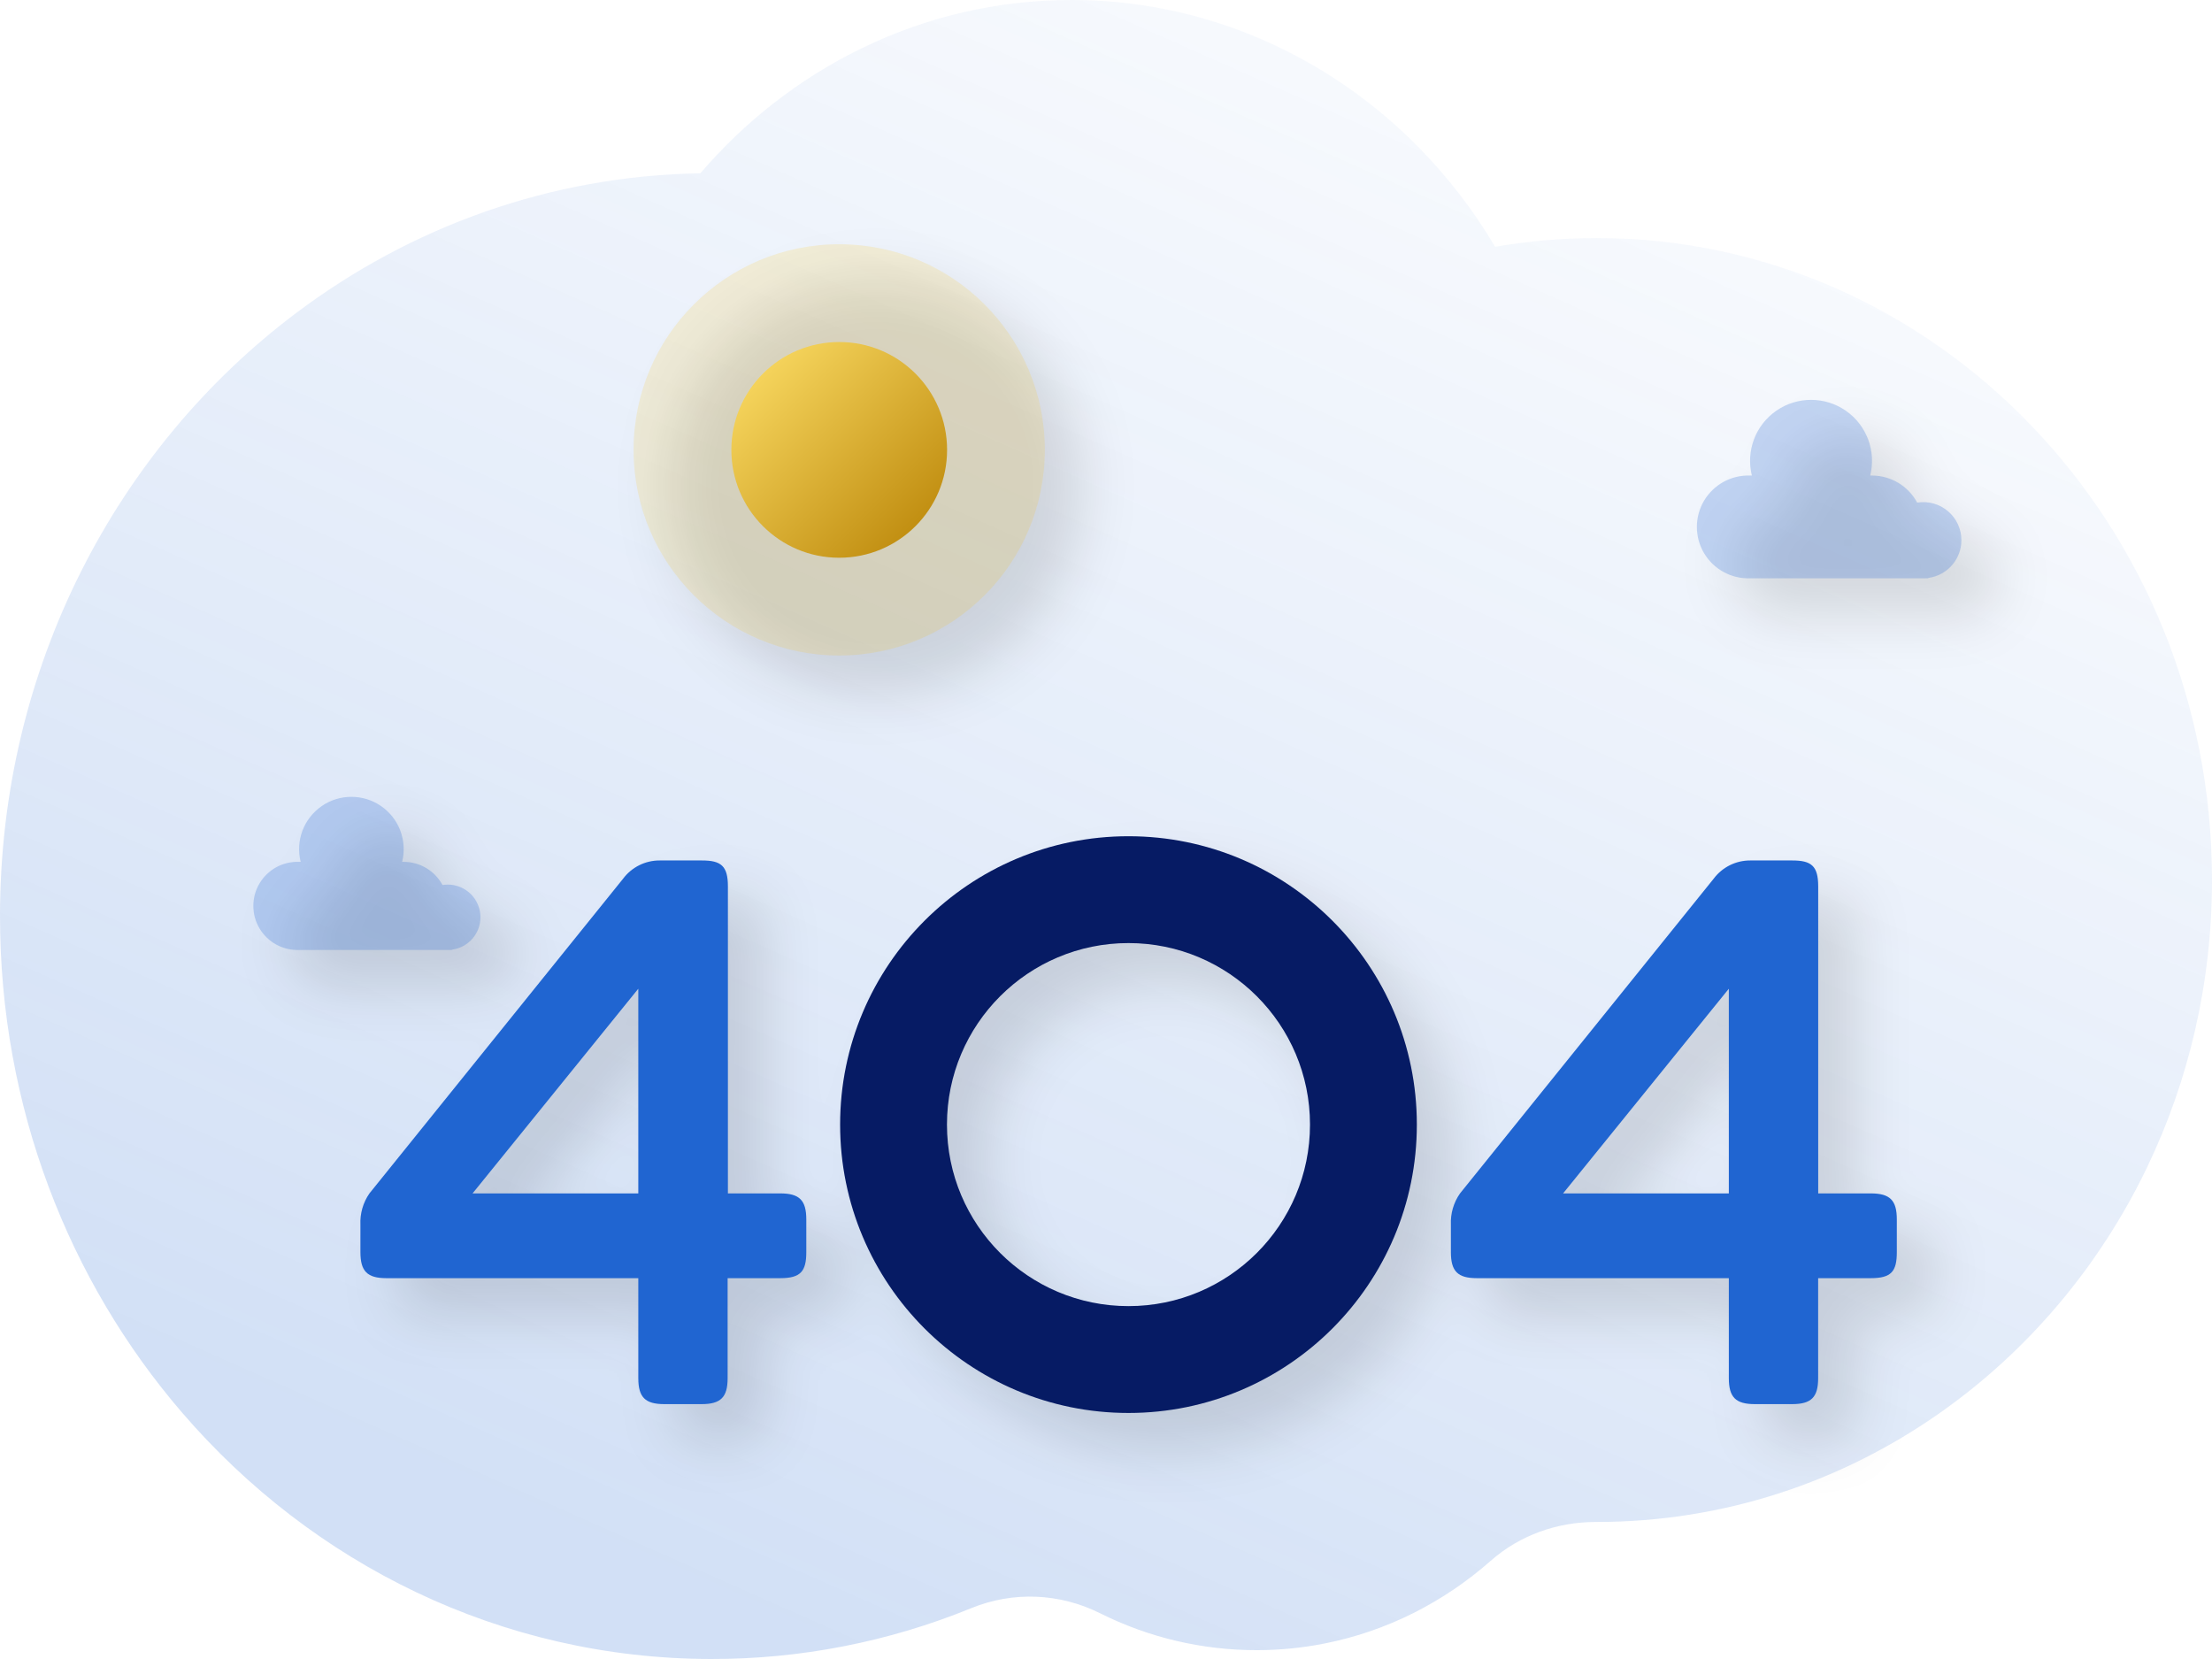
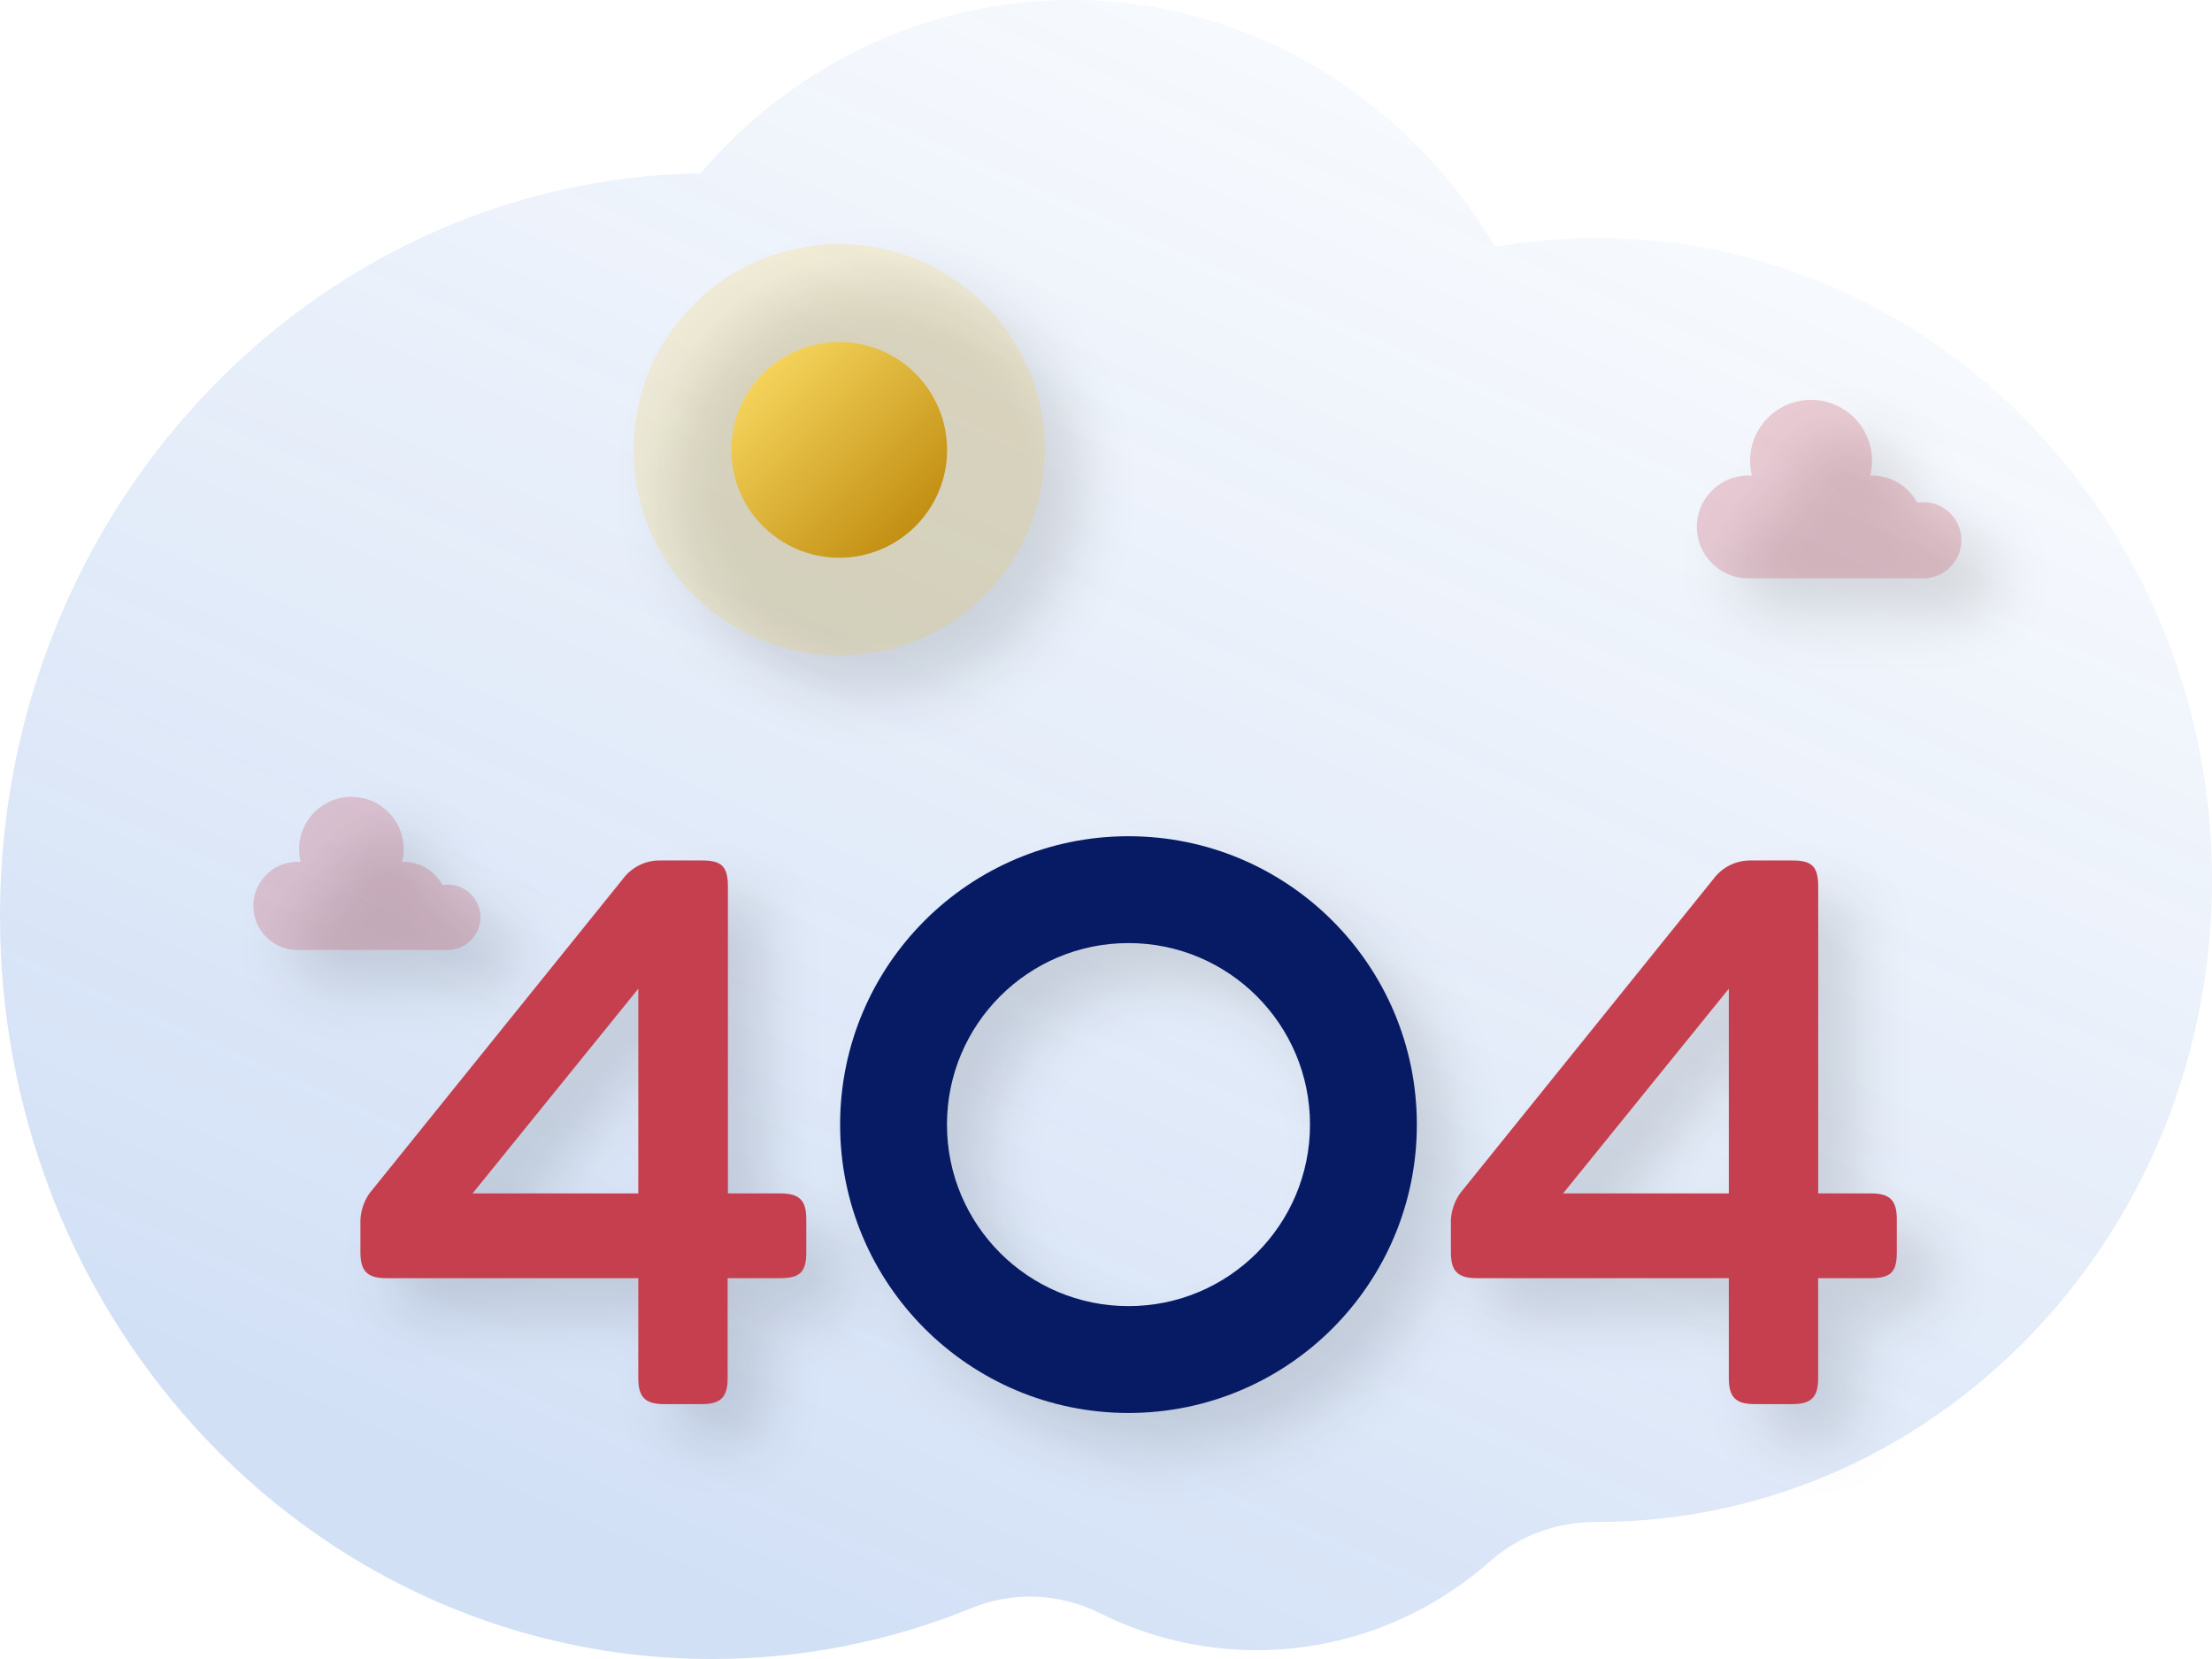
<svg xmlns="http://www.w3.org/2000/svg" width="480" height="360" fill="none">
  <path fill-rule="evenodd" clip-rule="evenodd" d="M0 198.781c0 41.457 14.945 79.235 39.539 107.785 28.214 32.765 69.128 53.365 114.734 53.434a148.458 148.458 0 0056.495-11.036c9.051-3.699 19.182-3.274 27.948 1.107a75.774 75.774 0 0033.957 8.011c5.023 0 9.942-.495 14.7-1.434 13.581-2.67 25.94-8.99 36.089-17.94 6.379-5.627 14.548-8.456 22.898-8.446h.142c27.589 0 53.215-8.732 74.492-23.696 19.021-13.36 34.554-31.696 44.904-53.225C474.92 234.581 480 213.388 480 190.958c0-76.931-59.774-139.305-133.498-139.305-7.516 0-14.88.663-22.063 1.899C305.418 21.42 271.355 0 232.498 0a103.647 103.647 0 00-45.879 10.661c-13.24 6.487-25.011 15.705-34.641 26.939-32.697.544-62.93 11.69-87.675 30.291C25.351 97.155 0 144.882 0 198.781z" fill="url(#prefix__paint0_linear)" opacity=".2" />
  <g filter="url(#prefix__filter0_d)">
    <circle opacity=".15" cx="182.109" cy="97.623" r="44.623" fill="#FFC107" />
    <circle cx="182.109" cy="97.623" r="23.406" fill="url(#prefix__paint1_linear)" />
    <path fill-rule="evenodd" clip-rule="evenodd" d="M244.878 306.611c34.56 0 62.575-28.016 62.575-62.575 0-34.56-28.015-62.576-62.575-62.576-34.559 0-62.575 28.016-62.575 62.576 0 34.559 28.016 62.575 62.575 62.575zm0-23.186c21.754 0 39.389-17.635 39.389-39.389 0-21.755-17.635-39.39-39.389-39.39s-39.389 17.635-39.389 39.39c0 21.754 17.635 39.389 39.389 39.389z" fill="#061B64" />
-     <path fill-rule="evenodd" clip-rule="evenodd" d="M174.965 264.592c0-4.133-1.492-5.625-5.637-5.625h-11.373v-66.611c0-4.476-1.492-5.637-5.638-5.637h-9.172a9.866 9.866 0 00-7.948 3.974l-55.03 68.274a11.006 11.006 0 00-1.957 6.787v5.968c0 4.145 1.492 5.637 5.625 5.637h54.676v21.707c0 4.133 1.492 5.625 5.625 5.625h8.12c4.146 0 5.638-1.492 5.638-5.625v-21.707h11.434c4.414 0 5.637-1.492 5.637-5.637v-7.13zm-72.42-5.625l35.966-44.415v44.415h-35.966zM411.607 264.592c0-4.133-1.492-5.625-5.638-5.625h-11.422v-66.611c0-4.476-1.492-5.637-5.637-5.637h-9.111a9.87 9.87 0 00-7.949 3.974l-55.03 68.274a11.011 11.011 0 00-1.981 6.787v5.968c0 4.145 1.492 5.637 5.626 5.637h54.687v21.707c0 4.133 1.492 5.625 5.626 5.625h8.12c4.145 0 5.637-1.492 5.637-5.625v-21.707h11.434c4.476 0 5.638-1.492 5.638-5.637v-7.13zm-72.42-5.625l35.965-44.415v44.415h-35.965z" fill="#2065D1" />
-     <path opacity=".24" d="M425.621 117.222a8.267 8.267 0 00-9.599-8.157 11.129 11.129 0 00-9.784-5.87h-.403a13.23 13.23 0 00-20.365-14.078 13.23 13.23 0 00-5.316 14.078h-.403a11.153 11.153 0 100 22.293h38.68v-.073a8.279 8.279 0 007.19-8.193zM104.258 199.045a7.093 7.093 0 00-7.093-7.092c-.381.007-.761.039-1.138.097a9.552 9.552 0 00-8.425-5.026h-.343a11.348 11.348 0 10-22.012 0h-.342a9.564 9.564 0 100 19.114h33.177v-.061a7.107 7.107 0 006.176-7.032z" fill="#2065D1" />
+     <path fill-rule="evenodd" clip-rule="evenodd" d="M174.965 264.592c0-4.133-1.492-5.625-5.637-5.625h-11.373v-66.611c0-4.476-1.492-5.637-5.638-5.637h-9.172a9.866 9.866 0 00-7.948 3.974l-55.03 68.274a11.006 11.006 0 00-1.957 6.787v5.968c0 4.145 1.492 5.637 5.625 5.637h54.676v21.707c0 4.133 1.492 5.625 5.625 5.625h8.12c4.146 0 5.638-1.492 5.638-5.625v-21.707h11.434c4.414 0 5.637-1.492 5.637-5.637v-7.13zm-72.42-5.625l35.966-44.415v44.415h-35.966zM411.607 264.592c0-4.133-1.492-5.625-5.638-5.625h-11.422v-66.611c0-4.476-1.492-5.637-5.637-5.637h-9.111a9.87 9.87 0 00-7.949 3.974l-55.03 68.274a11.011 11.011 0 00-1.981 6.787v5.968c0 4.145 1.492 5.637 5.626 5.637h54.687v21.707c0 4.133 1.492 5.625 5.626 5.625h8.12c4.145 0 5.637-1.492 5.637-5.625v-21.707h11.434c4.476 0 5.638-1.492 5.638-5.637v-7.13zm-72.42-5.625l35.965-44.415v44.415h-35.965z" fill="#C53F4E" />
+     <path opacity=".24" d="M425.621 117.222a8.267 8.267 0 00-9.599-8.157 11.129 11.129 0 00-9.784-5.87h-.403a13.23 13.23 0 00-20.365-14.078 13.23 13.23 0 00-5.316 14.078h-.403a11.153 11.153 0 100 22.293h38.68v-.073a8.279 8.279 0 007.19-8.193zM104.258 199.045a7.093 7.093 0 00-7.093-7.092c-.381.007-.761.039-1.138.097a9.552 9.552 0 00-8.425-5.026h-.343a11.348 11.348 0 10-22.012 0h-.342a9.564 9.564 0 100 19.114h33.177v-.061a7.107 7.107 0 006.176-7.032z" fill="#C53F4E" />
  </g>
  <defs>
    <linearGradient id="prefix__paint0_linear" x1="328.81" y1="424.032" x2="505.393" y2="26.048" gradientUnits="userSpaceOnUse">
      <stop stop-color="#2065D1" />
      <stop offset="1" stop-color="#2065D1" stop-opacity=".01" />
    </linearGradient>
    <linearGradient id="prefix__paint1_linear" x1="135.297" y1="97.623" x2="182.109" y2="144.436" gradientUnits="userSpaceOnUse">
      <stop stop-color="#FFE16A" />
      <stop offset="1" stop-color="#B78103" />
    </linearGradient>
    <filter id="prefix__filter0_d" x="51" y="49" width="394.621" height="277.611" filterUnits="userSpaceOnUse" color-interpolation-filters="sRGB">
      <feFlood flood-opacity="0" result="BackgroundImageFix" />
      <feColorMatrix in="SourceAlpha" values="0 0 0 0 0 0 0 0 0 0 0 0 0 0 0 0 0 0 127 0" />
      <feOffset dx="8" dy="8" />
      <feGaussianBlur stdDeviation="6" />
      <feColorMatrix values="0 0 0 0 0 0 0 0 0 0 0 0 0 0 0 0 0 0 0.12 0" />
      <feBlend in2="BackgroundImageFix" result="effect1_dropShadow" />
      <feBlend in="SourceGraphic" in2="effect1_dropShadow" result="shape" />
    </filter>
  </defs>
</svg>
